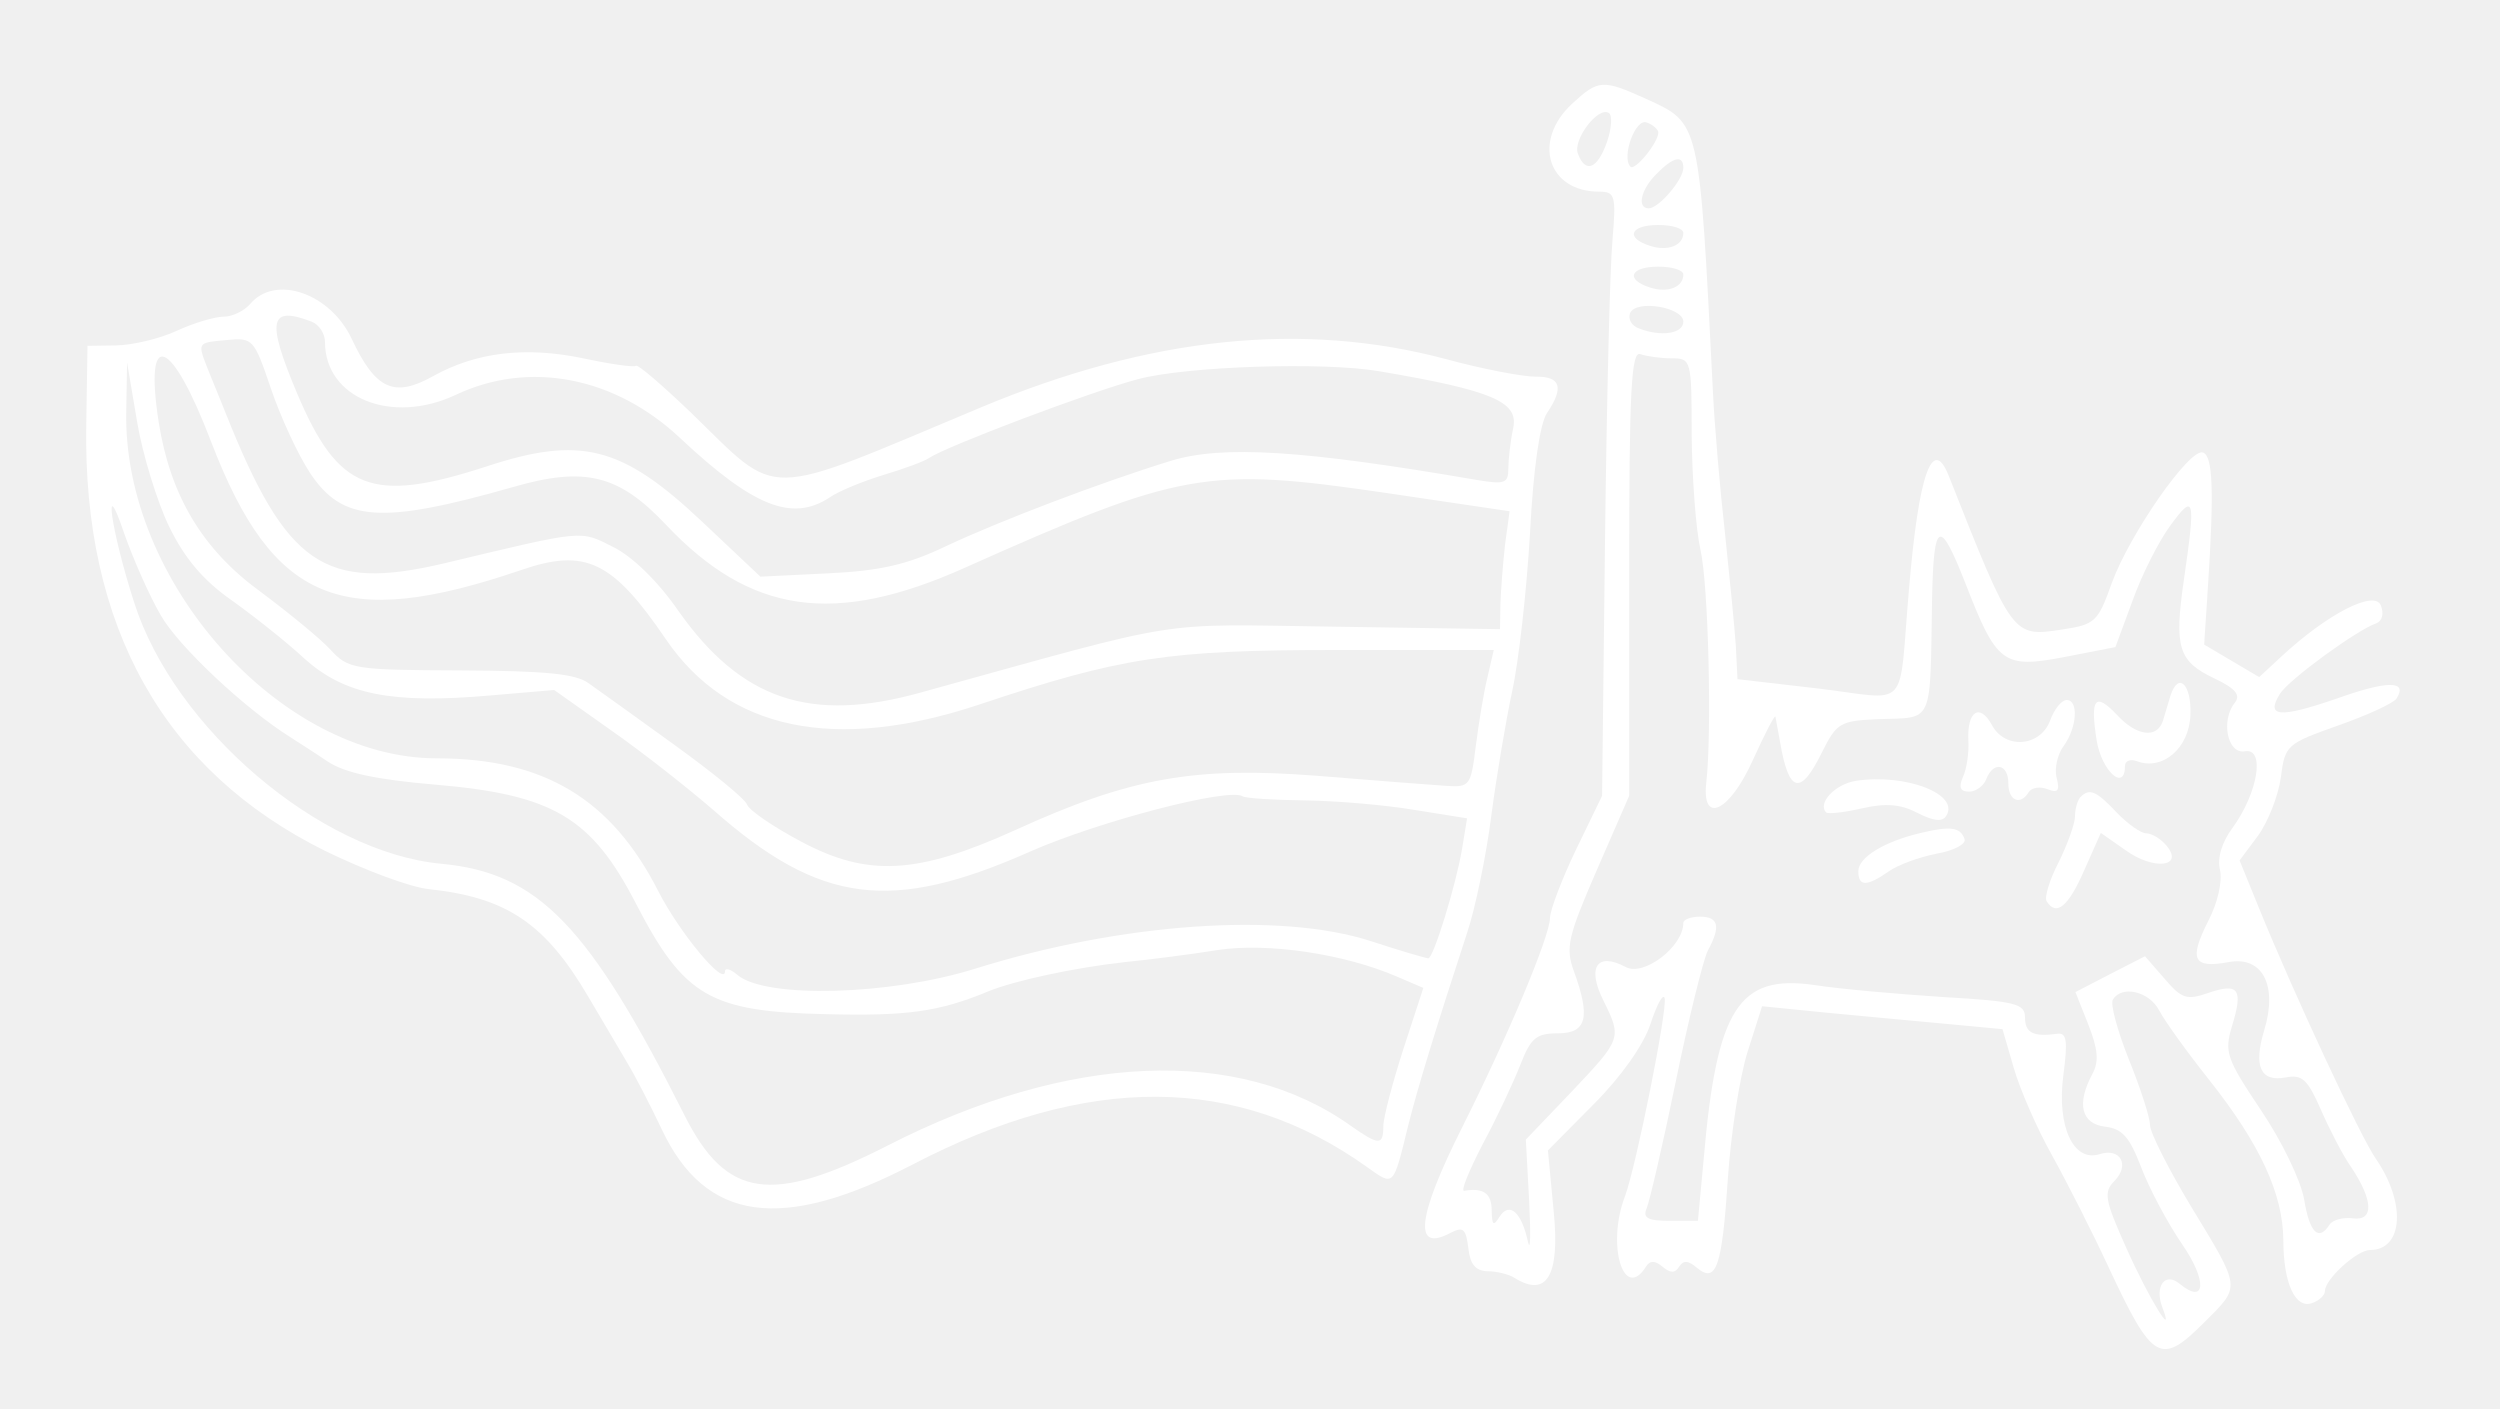
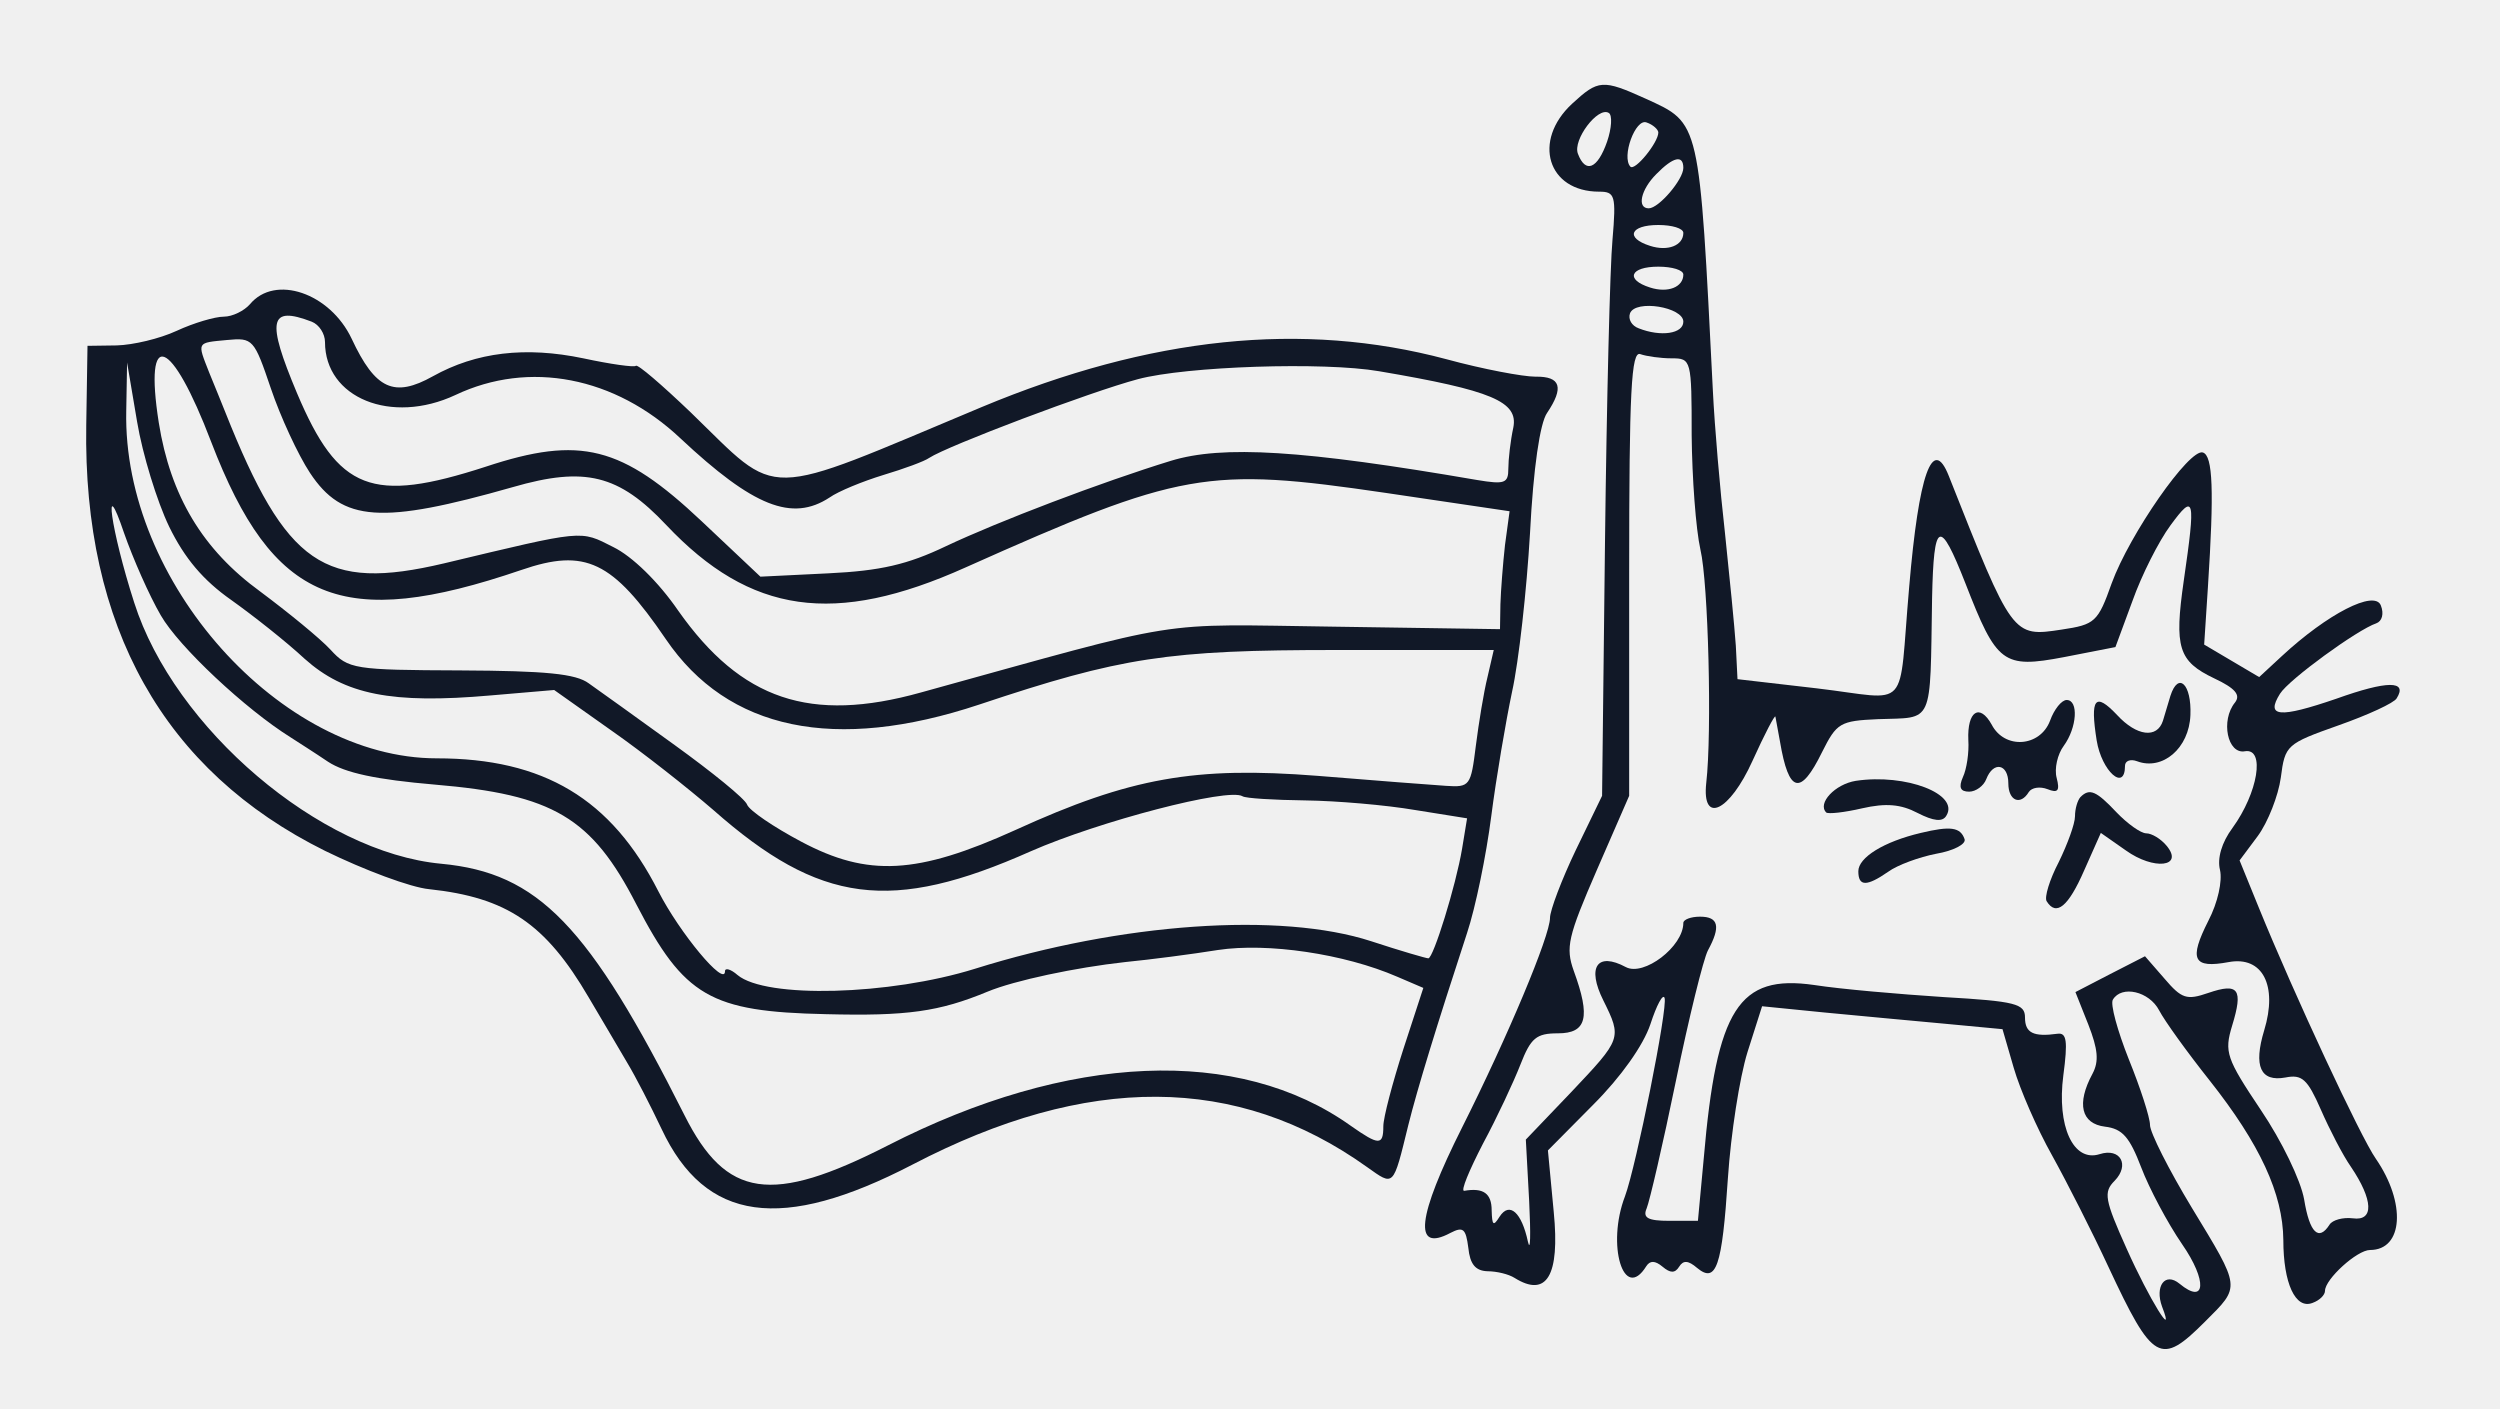
<svg xmlns="http://www.w3.org/2000/svg" version="1.0" width="300pt" height="169pt" viewBox="0 0 300 169" preserveAspectRatio="xMidYMid meet">
-   <g transform="translate(0,169) scale(0.05,-0.05)" fill="#ffffff" stroke="none">
+   <g transform="translate(0,169) scale(0.05,-0.05)" fill="#111827" stroke="none">
    <path d="M3773 3131 c-96 -89 -59 -211 65 -211 38 0 41 -9 32 -115 -6 -63 -14 -389 -18 -725 l-7 -610 -63 -130 c-34 -71 -62 -145 -62 -163 0 -43 -101 -284 -211 -503 -108 -215 -118 -301 -28 -253 31 16 37 10 43 -36 4 -39 17 -55 46 -56 22 0 51 -7 65 -16 77 -48 109 5 94 158 l-14 148 109 110 c66 66 120 142 137 193 15 46 30 74 34 63 8 -24 -68 -403 -95 -476 -45 -117 -3 -255 51 -168 9 14 21 14 39 -1 19 -16 30 -16 40 0 10 16 22 15 43 -3 46 -38 60 2 74 216 7 105 28 241 47 302 l35 110 150 -15 c83 -8 213 -20 289 -27 l138 -13 27 -93 c15 -52 56 -146 92 -210 36 -65 97 -185 135 -267 107 -229 125 -239 232 -132 86 86 87 78 -32 274 -55 91 -100 180 -100 198 0 18 -23 89 -51 158 -27 68 -45 133 -38 143 21 35 87 20 111 -26 13 -25 67 -100 121 -168 121 -153 176 -272 177 -383 0 -104 29 -167 70 -151 17 6 30 19 30 29 0 28 77 98 108 98 80 0 87 113 14 219 -36 51 -196 394 -281 603 l-46 113 44 59 c24 33 49 96 55 140 10 78 14 81 138 125 71 25 134 54 140 65 27 43 -22 43 -145 -1 -137 -47 -170 -44 -135 12 21 34 186 154 231 169 14 5 19 23 11 43 -15 38 -128 -20 -238 -122 l-54 -50 -66 39 -66 39 9 138 c15 232 12 315 -12 323 -32 11 -176 -196 -219 -314 -33 -93 -40 -99 -120 -111 -118 -18 -118 -18 -271 369 -39 98 -72 4 -95 -267 -27 -306 7 -270 -222 -243 l-190 22 -4 80 c-3 44 -15 166 -26 270 -12 105 -25 258 -29 340 -33 655 -30 643 -161 703 -104 47 -114 46 -177 -12z m84 -91 c-23 -66 -52 -77 -70 -29 -13 33 48 114 74 98 9 -5 7 -37 -4 -69z m123 22 c0 -24 -56 -93 -67 -82 -22 23 12 117 39 106 15 -5 28 -17 28 -24z m60 -85 c0 -28 -59 -97 -83 -97 -29 0 -19 45 18 82 41 42 65 47 65 15z m0 -156 c0 -30 -37 -45 -80 -31 -60 19 -48 50 20 50 33 0 60 -8 60 -19z m0 -100 c0 -30 -37 -45 -80 -31 -60 19 -48 50 20 50 33 0 60 -8 60 -19z m0 -113 c0 -29 -54 -37 -107 -16 -17 6 -26 22 -21 36 13 34 128 15 128 -20z m-28 -88 c47 0 48 -3 48 -185 1 -102 10 -225 21 -274 19 -80 28 -439 14 -560 -11 -101 56 -69 111 53 29 64 54 112 55 106 1 -5 6 -32 11 -60 21 -124 49 -131 101 -25 35 70 43 75 134 79 135 5 125 -19 130 291 4 186 18 193 80 35 75 -193 90 -205 237 -177 l123 24 41 111 c22 62 63 143 91 181 58 79 61 67 32 -133 -23 -160 -13 -193 73 -234 51 -24 64 -40 50 -58 -35 -43 -18 -125 24 -117 49 8 31 -100 -30 -184 -26 -35 -37 -73 -30 -101 6 -26 -5 -78 -28 -122 -47 -93 -37 -115 49 -99 81 15 118 -56 85 -164 -26 -86 -9 -124 51 -113 40 8 53 -4 85 -77 21 -48 53 -110 72 -137 54 -80 56 -131 5 -124 -24 3 -49 -4 -56 -15 -26 -41 -48 -20 -61 60 -8 46 -54 141 -104 215 -83 124 -88 139 -69 202 27 88 16 104 -57 79 -52 -18 -64 -14 -105 34 l-47 54 -84 -43 -83 -43 31 -78 c23 -59 26 -88 10 -118 -39 -72 -27 -120 30 -127 42 -5 59 -25 87 -98 19 -50 63 -133 98 -184 61 -88 57 -147 -6 -95 -35 29 -60 -6 -42 -55 33 -85 -31 18 -85 139 -53 118 -56 136 -29 163 37 38 14 80 -36 64 -63 -20 -103 67 -87 189 11 83 8 103 -14 100 -58 -8 -78 2 -78 39 0 33 -22 39 -195 49 -107 7 -247 19 -311 29 -181 26 -234 -56 -265 -416 l-14 -150 -68 0 c-52 0 -65 7 -55 30 7 17 39 154 70 305 31 151 66 293 77 314 31 57 26 81 -19 81 -22 0 -40 -7 -40 -15 0 -57 -95 -129 -138 -106 -69 37 -94 0 -54 -80 45 -91 44 -92 -77 -220 l-109 -114 8 -148 c4 -81 3 -124 -3 -97 -15 70 -44 97 -68 60 -15 -24 -18 -21 -19 15 0 41 -20 55 -66 47 -9 -1 12 49 45 113 34 63 74 149 90 190 25 64 38 75 90 75 69 0 79 38 38 150 -20 56 -14 82 55 241 l78 179 0 535 c0 438 5 534 27 525 14 -5 48 -10 75 -10z" />
    <path d="M5209 1710 c-5 -16 -13 -43 -18 -60 -14 -43 -63 -37 -110 14 -53 56 -65 40 -49 -61 12 -74 68 -124 68 -61 0 12 13 17 29 11 61 -23 125 31 128 111 3 74 -29 105 -48 46z" />
    <path d="M4920 1650 c-24 -63 -109 -69 -140 -9 -29 52 -59 32 -56 -37 2 -30 -4 -70 -13 -89 -11 -25 -6 -35 15 -35 16 0 35 14 41 30 17 44 53 37 53 -10 0 -42 29 -54 49 -21 7 11 27 14 45 7 25 -10 30 -4 22 27 -6 22 2 57 17 77 32 44 36 110 7 110 -12 0 -30 -22 -40 -50z" />
    <path d="M4454 1506 c-50 -8 -93 -54 -71 -76 5 -4 43 0 86 10 57 13 93 10 133 -11 39 -20 60 -22 69 -7 33 52 -97 102 -217 84z" />
    <path d="M4993 1467 c-7 -8 -13 -28 -13 -46 0 -18 -18 -67 -39 -110 -22 -42 -35 -85 -29 -94 23 -37 52 -13 90 74 l40 90 60 -42 c67 -48 140 -40 98 11 -14 17 -36 30 -49 30 -13 0 -45 23 -71 50 -49 52 -65 59 -87 37z" />
    <path d="M4610 1381 c-89 -21 -150 -59 -150 -92 0 -37 20 -37 72 -1 22 16 74 35 115 43 41 7 72 23 68 35 -10 29 -34 32 -105 15z" />
    <path d="M600 2650 c-14 -16 -42 -30 -63 -30 -21 0 -72 -15 -113 -34 -41 -19 -105 -34 -144 -35 l-70 -1 -3 -190 c-8 -484 186 -830 573 -1022 94 -46 206 -88 250 -92 186 -20 279 -82 383 -260 31 -53 73 -123 92 -156 20 -33 57 -105 83 -160 105 -223 288 -248 602 -85 420 219 779 217 1091 -6 65 -46 62 -50 99 101 22 88 67 235 141 461 20 60 46 186 58 280 12 93 35 228 50 299 16 72 35 243 43 380 8 157 24 265 41 289 41 61 33 88 -28 87 -30 0 -126 18 -214 42 -345 92 -710 54 -1115 -115 -535 -224 -481 -223 -698 -13 -69 66 -128 117 -132 112 -4 -4 -61 4 -126 18 -139 29 -257 15 -361 -43 -93 -52 -138 -32 -195 90 -52 110 -184 155 -244 83z m148 -42 c18 -7 32 -29 32 -49 0 -134 159 -199 313 -127 177 84 383 44 540 -104 175 -164 268 -201 358 -142 21 15 80 39 129 54 50 15 99 33 110 41 44 29 388 159 501 189 116 31 446 42 579 19 271 -46 334 -73 322 -135 -7 -32 -12 -77 -12 -99 0 -35 -9 -38 -75 -27 -418 72 -611 84 -735 46 -166 -51 -413 -145 -540 -205 -92 -44 -157 -59 -282 -65 l-163 -8 -141 133 c-192 181 -291 206 -518 131 -274 -89 -354 -58 -453 176 -74 176 -67 211 35 172z m-4 -363 c78 -118 171 -124 487 -34 173 50 254 30 368 -91 202 -214 404 -243 718 -102 517 231 580 242 1009 179 l297 -44 -11 -81 c-5 -45 -10 -109 -11 -142 l-1 -60 -398 6 c-439 6 -344 21 -992 -158 -265 -74 -431 -18 -582 196 -48 70 -111 131 -156 153 -81 41 -67 42 -406 -39 -288 -68 -379 -5 -525 362 -9 22 -26 65 -39 96 -29 74 -31 71 43 78 62 6 65 2 105 -116 23 -68 65 -159 94 -203z m-237 74 c148 -385 313 -454 744 -307 154 53 219 22 347 -166 149 -219 406 -272 752 -157 341 114 453 131 858 131 l377 0 -15 -65 c-9 -36 -21 -110 -28 -165 -12 -96 -14 -100 -72 -96 -33 2 -172 13 -308 24 -294 23 -449 -4 -725 -130 -236 -107 -354 -113 -514 -28 -66 35 -125 75 -130 89 -5 14 -84 78 -174 143 -90 65 -183 132 -206 148 -31 23 -103 30 -308 31 -256 1 -269 3 -312 50 -25 27 -101 89 -168 139 -139 101 -216 230 -244 406 -36 230 30 205 126 -47z m-101 -203 c37 -76 82 -129 149 -176 52 -37 132 -100 176 -141 96 -86 209 -109 447 -88 l152 13 137 -97 c76 -53 186 -140 245 -191 256 -226 427 -248 762 -99 164 72 474 153 508 132 7 -5 75 -9 151 -10 75 -1 193 -11 263 -23 l125 -20 -12 -73 c-15 -89 -69 -263 -81 -263 -5 0 -67 18 -137 41 -218 71 -600 44 -951 -66 -205 -64 -502 -72 -570 -15 -16 14 -30 18 -30 9 0 -39 -109 92 -160 192 -113 222 -275 319 -532 319 -375 0 -754 424 -745 834 l2 116 24 -142 c13 -78 48 -192 77 -252z m-20 -213 c43 -75 203 -225 312 -293 17 -11 58 -37 89 -58 41 -27 116 -43 256 -55 285 -24 377 -79 484 -287 115 -222 178 -258 455 -264 195 -5 272 6 388 54 65 27 212 58 330 71 61 6 161 19 223 29 119 18 303 -9 430 -64 l63 -27 -48 -147 c-26 -81 -48 -164 -48 -185 0 -47 -11 -46 -78 1 -269 192 -677 175 -1111 -47 -280 -143 -388 -127 -488 72 -230 457 -351 582 -584 604 -291 27 -641 325 -737 627 -56 174 -76 320 -24 166 21 -60 60 -149 88 -197z" />
  </g>
</svg>
